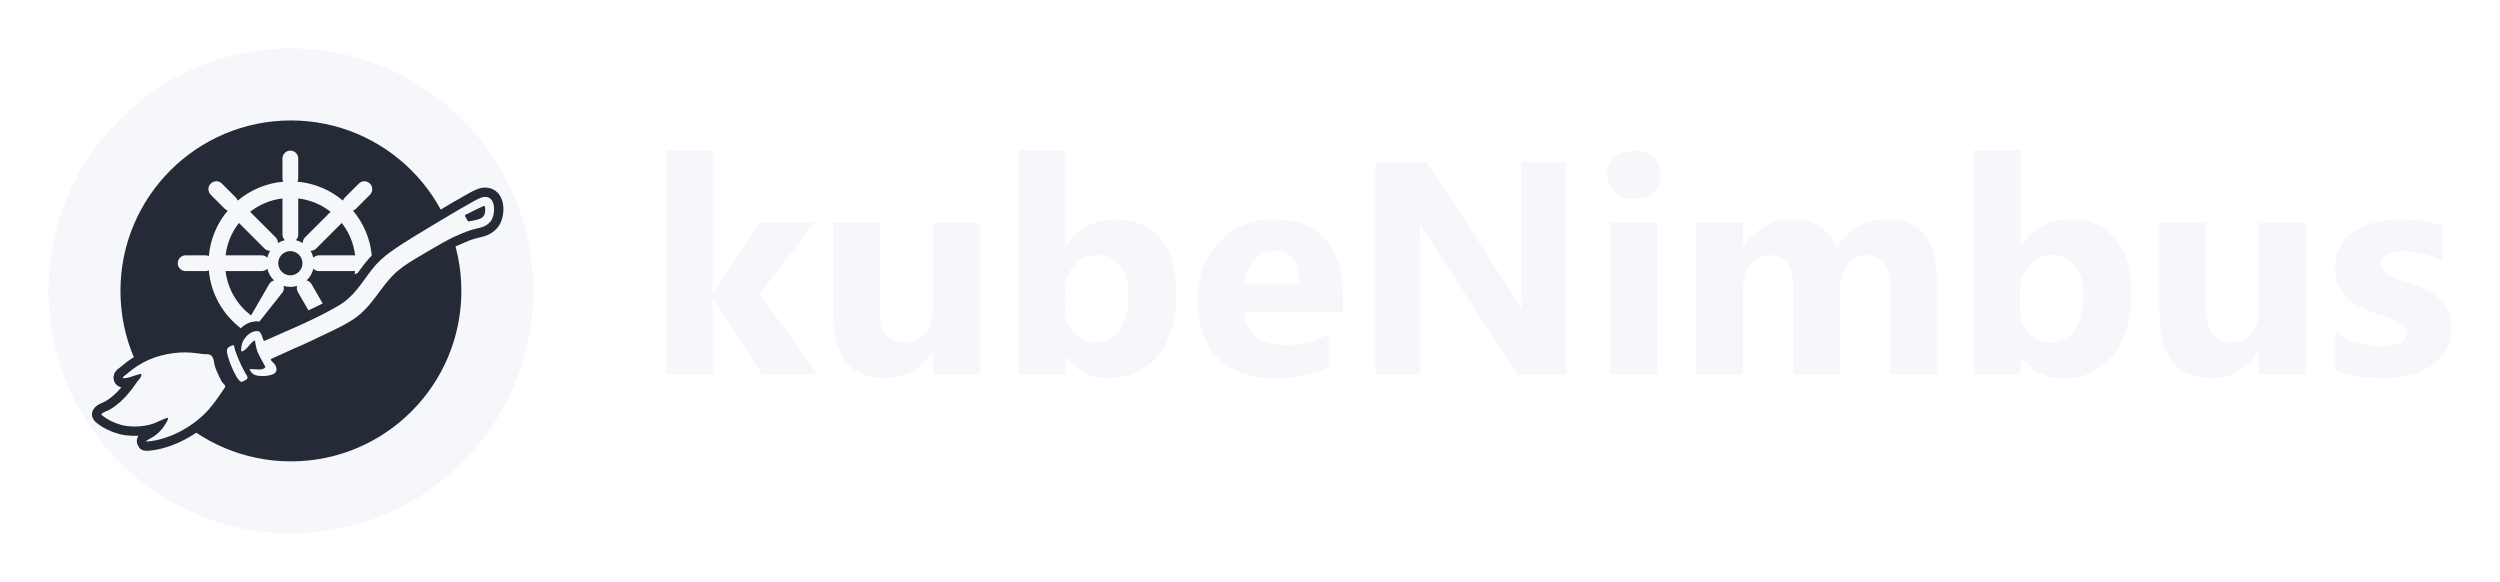
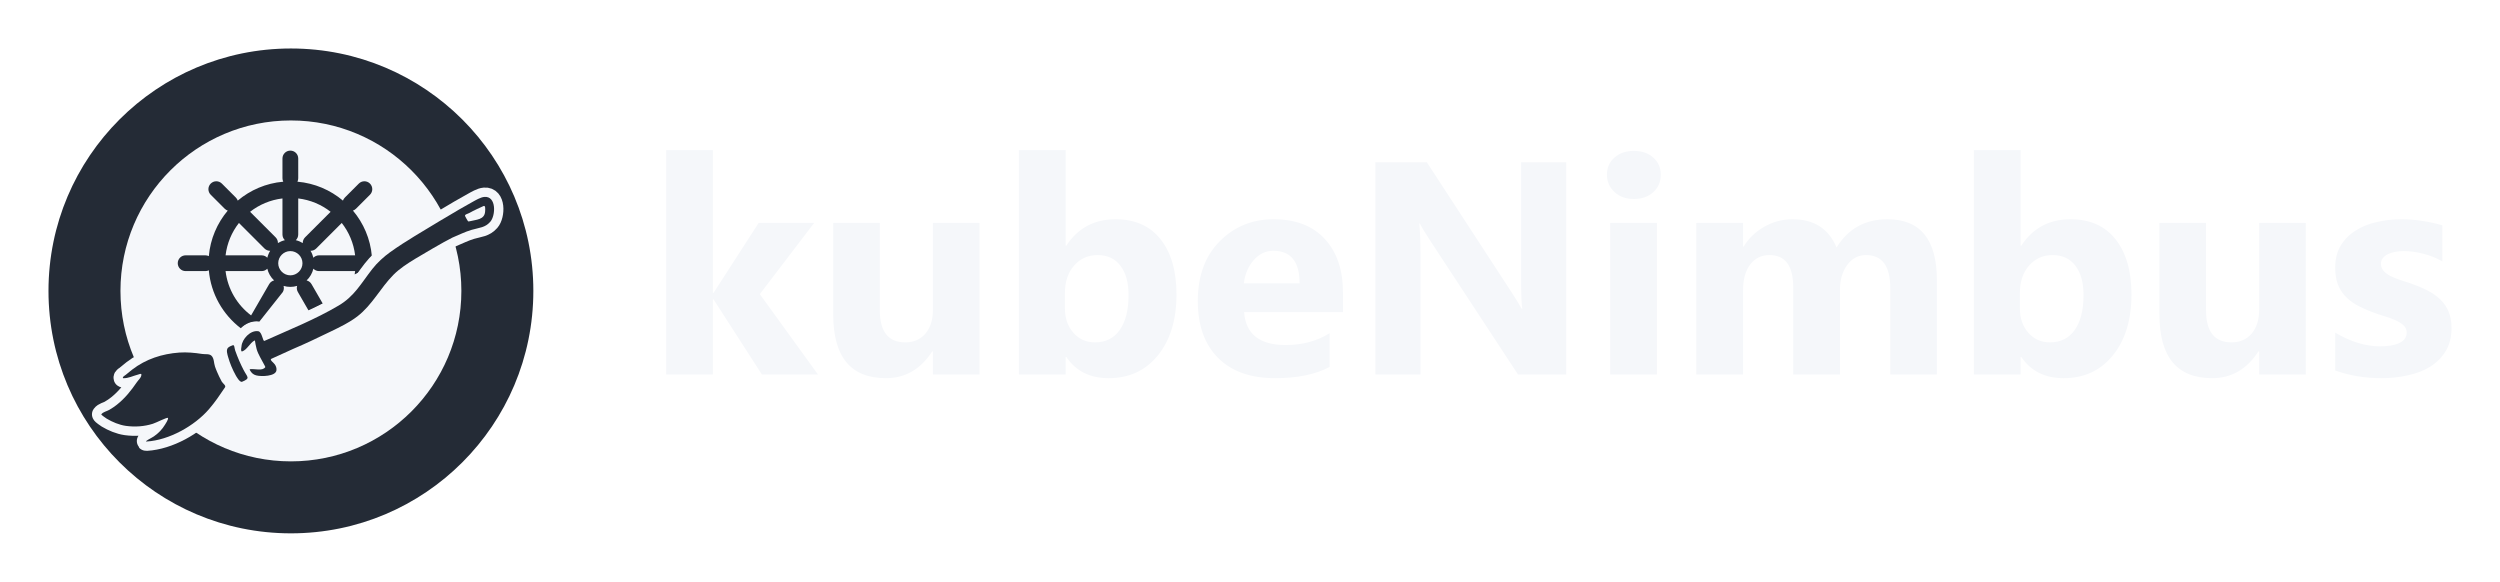
<svg xmlns="http://www.w3.org/2000/svg" width="1237.48" height="288" viewBox="-24 -24 1237.48 288" version="1.1" id="svg4">
  <defs id="defs4" />
  <g transform="scale(0.234375)" id="g4">
    <g id="base">
-       <circle fill="#F5F7FA" cx="512" cy="512" r="512" id="circle1" />
-       <circle fill="#242B36" cx="512" cy="512" r="360" id="circle2" />
+       <circle fill="#242B36" cx="512" cy="512" r="512" id="circle1" />
+       <circle fill="#F5F7FA" cx="512" cy="512" r="360" id="circle2" />
    </g>
    <g id="mascot-helm">
-       <path id="helm-wheel" fill="#F5F7FA" d="M510.8,215.7C501.58,215.7 494.15,223.13 494.15,232.35C494.15,232.35 494.15,274.05 494.15,274.05C494.15,276.67 494.75,279.14 495.82,281.34C459.41,284.49 426.18,298.99 399.7,321.28C398.9,318.93 397.57,316.71 395.68,314.83C395.68,314.83 366.19,285.34 366.19,285.34C359.67,278.82 349.17,278.82 342.64,285.34C336.12,291.86 336.12,302.36 342.64,308.89C342.64,308.89 372.13,338.38 372.13,338.38C374.01,340.26 376.22,341.6 378.58,342.4C356.29,368.88 341.79,402.11 338.64,438.52C336.44,437.45 333.96,436.85 331.35,436.85C331.35,436.85 289.65,436.85 289.65,436.85C280.43,436.85 273,444.28 273,453.5C273,462.72 280.43,470.15 289.65,470.15C289.65,470.15 331.35,470.15 331.35,470.15C333.97,470.15 336.44,469.55 338.64,468.48C342.94,518.27 368.48,562.11 406.11,590.86C415.54,581.81 429.25,574.42 445.28,576.92C445.28,576.92 494.89,514.35 494.89,514.35C497.25,510.26 497.69,505.6 496.48,501.41C501.12,502.8 505.94,503.5 510.79,503.5C515.64,503.5 520.46,502.8 525.1,501.41C523.89,505.6 524.33,510.26 526.69,514.35C526.69,514.35 549.03,553.04 549.03,553.04C559.27,548.36 569.36,543.63 579.19,538.67C579.19,538.67 555.54,497.7 555.54,497.7C553.18,493.61 549.36,490.9 545.13,489.85C552.21,483.16 557.19,474.54 559.44,465.06C562.46,468.2 566.72,470.15 571.44,470.15C571.44,470.15 647.6,470.15 647.6,470.15C647.33,472.5 646.99,474.83 646.6,477.14C646.6,477.14 656.05,472.6 656.05,472.6C663.9,461.65 672.5,450.49 683.21,438.39C683.12,438.43 683.04,438.47 682.95,438.51C679.8,402.1 665.3,368.87 643.01,342.39C645.36,341.59 647.58,340.25 649.46,338.37C649.46,338.37 678.95,308.88 678.95,308.88C685.47,302.36 685.47,291.86 678.95,285.33C672.43,278.81 661.93,278.81 655.41,285.33C655.41,285.33 625.92,314.82 625.92,314.82C624.04,316.7 622.7,318.91 621.9,321.27C595.42,298.98 562.19,284.48 525.78,281.33C526.85,279.13 527.45,276.66 527.45,274.04C527.45,274.04 527.45,232.34 527.45,232.34C527.45,223.12 520.03,215.69 510.8,215.69C510.8,215.69 510.8,215.7 510.8,215.7ZM494.15,316.69C494.15,316.69 494.15,392.85 494.15,392.85C494.15,397.58 496.1,401.83 499.24,404.86C494.06,406.09 489.11,408.14 484.58,410.93C484.66,406.57 483.03,402.18 479.69,398.84C479.69,398.84 425.77,344.92 425.77,344.92C445.06,329.81 468.5,319.75 494.15,316.69ZM527.45,316.69C553.1,319.76 576.54,329.82 595.83,344.92C595.83,344.92 541.91,398.84 541.91,398.84C538.57,402.18 536.94,406.57 537.02,410.93C532.49,408.14 527.54,406.09 522.36,404.86C525.5,401.84 527.45,397.58 527.45,392.85C527.45,392.85 527.45,316.69 527.45,316.69ZM402.22,368.47C402.22,368.47 456.14,422.39 456.14,422.39C459.48,425.73 463.87,427.36 468.23,427.28C465.44,431.82 463.39,436.77 462.16,441.95C459.14,438.81 454.88,436.86 450.16,436.86C450.16,436.86 374,436.86 374,436.86C377.07,411.21 387.13,387.77 402.24,368.48C402.24,368.48 402.22,368.47 402.22,368.47ZM619.37,368.47C634.48,387.76 644.54,411.2 647.61,436.85C647.61,436.85 571.45,436.85 571.45,436.85C566.72,436.85 562.47,438.8 559.45,441.94C558.22,436.76 556.17,431.81 553.38,427.27C557.74,427.35 562.13,425.72 565.47,422.38C565.47,422.38 619.37,368.47 619.37,368.47ZM510.8,427.9C524.84,427.9 536.4,439.46 536.4,453.5C536.4,467.54 524.84,479.1 510.8,479.1C496.76,479.1 485.2,467.54 485.2,453.5C485.2,439.46 496.76,427.9 510.8,427.9ZM462.15,465.06C464.4,474.54 469.38,483.16 476.46,489.85C472.23,490.9 468.41,493.61 466.05,497.7C466.05,497.7 427.92,563.74 427.92,563.74C398.69,541.77 378.55,508.41 373.98,470.15C373.98,470.15 450.14,470.15 450.14,470.15C454.87,470.15 459.12,468.2 462.14,465.06C462.14,465.06 462.15,465.06 462.15,465.06Z" />
+       <path id="helm-wheel" fill="#242B36" d="M510.8,215.7C501.58,215.7 494.15,223.13 494.15,232.35C494.15,232.35 494.15,274.05 494.15,274.05C494.15,276.67 494.75,279.14 495.82,281.34C459.41,284.49 426.18,298.99 399.7,321.28C398.9,318.93 397.57,316.71 395.68,314.83C395.68,314.83 366.19,285.34 366.19,285.34C359.67,278.82 349.17,278.82 342.64,285.34C336.12,291.86 336.12,302.36 342.64,308.89C342.64,308.89 372.13,338.38 372.13,338.38C374.01,340.26 376.22,341.6 378.58,342.4C356.29,368.88 341.79,402.11 338.64,438.52C336.44,437.45 333.96,436.85 331.35,436.85C331.35,436.85 289.65,436.85 289.65,436.85C280.43,436.85 273,444.28 273,453.5C273,462.72 280.43,470.15 289.65,470.15C289.65,470.15 331.35,470.15 331.35,470.15C333.97,470.15 336.44,469.55 338.64,468.48C342.94,518.27 368.48,562.11 406.11,590.86C415.54,581.81 429.25,574.42 445.28,576.92C445.28,576.92 494.89,514.35 494.89,514.35C497.25,510.26 497.69,505.6 496.48,501.41C501.12,502.8 505.94,503.5 510.79,503.5C515.64,503.5 520.46,502.8 525.1,501.41C523.89,505.6 524.33,510.26 526.69,514.35C526.69,514.35 549.03,553.04 549.03,553.04C559.27,548.36 569.36,543.63 579.19,538.67C579.19,538.67 555.54,497.7 555.54,497.7C553.18,493.61 549.36,490.9 545.13,489.85C552.21,483.16 557.19,474.54 559.44,465.06C562.46,468.2 566.72,470.15 571.44,470.15C571.44,470.15 647.6,470.15 647.6,470.15C647.33,472.5 646.99,474.83 646.6,477.14C646.6,477.14 656.05,472.6 656.05,472.6C663.9,461.65 672.5,450.49 683.21,438.39C683.12,438.43 683.04,438.47 682.95,438.51C679.8,402.1 665.3,368.87 643.01,342.39C645.36,341.59 647.58,340.25 649.46,338.37C649.46,338.37 678.95,308.88 678.95,308.88C685.47,302.36 685.47,291.86 678.95,285.33C672.43,278.81 661.93,278.81 655.41,285.33C655.41,285.33 625.92,314.82 625.92,314.82C624.04,316.7 622.7,318.91 621.9,321.27C595.42,298.98 562.19,284.48 525.78,281.33C526.85,279.13 527.45,276.66 527.45,274.04C527.45,274.04 527.45,232.34 527.45,232.34C527.45,223.12 520.03,215.69 510.8,215.69C510.8,215.69 510.8,215.7 510.8,215.7ZM494.15,316.69C494.15,316.69 494.15,392.85 494.15,392.85C494.15,397.58 496.1,401.83 499.24,404.86C494.06,406.09 489.11,408.14 484.58,410.93C484.66,406.57 483.03,402.18 479.69,398.84C479.69,398.84 425.77,344.92 425.77,344.92C445.06,329.81 468.5,319.75 494.15,316.69ZM527.45,316.69C553.1,319.76 576.54,329.82 595.83,344.92C595.83,344.92 541.91,398.84 541.91,398.84C538.57,402.18 536.94,406.57 537.02,410.93C532.49,408.14 527.54,406.09 522.36,404.86C525.5,401.84 527.45,397.58 527.45,392.85C527.45,392.85 527.45,316.69 527.45,316.69ZM402.22,368.47C402.22,368.47 456.14,422.39 456.14,422.39C459.48,425.73 463.87,427.36 468.23,427.28C465.44,431.82 463.39,436.77 462.16,441.95C459.14,438.81 454.88,436.86 450.16,436.86C450.16,436.86 374,436.86 374,436.86C377.07,411.21 387.13,387.77 402.24,368.48C402.24,368.48 402.22,368.47 402.22,368.47ZM619.37,368.47C634.48,387.76 644.54,411.2 647.61,436.85C647.61,436.85 571.45,436.85 571.45,436.85C566.72,436.85 562.47,438.8 559.45,441.94C558.22,436.76 556.17,431.81 553.38,427.27C557.74,427.35 562.13,425.72 565.47,422.38C565.47,422.38 619.37,368.47 619.37,368.47ZM510.8,427.9C524.84,427.9 536.4,439.46 536.4,453.5C536.4,467.54 524.84,479.1 510.8,479.1C496.76,479.1 485.2,467.54 485.2,453.5C485.2,439.46 496.76,427.9 510.8,427.9ZM462.15,465.06C464.4,474.54 469.38,483.16 476.46,489.85C472.23,490.9 468.41,493.61 466.05,497.7C466.05,497.7 427.92,563.74 427.92,563.74C398.69,541.77 378.55,508.41 373.98,470.15C373.98,470.15 450.14,470.15 450.14,470.15C454.87,470.15 459.12,468.2 462.14,465.06C462.14,465.06 462.15,465.06 462.15,465.06Z" />
    </g>
    <g id="brand-broom">
-       <g id="broom-clearance" fill="#242B36" stroke="#242B36" stroke-width="39.451" stroke-linejoin="round" stroke-linecap="round">
+       <g id="broom-clearance" fill="#F5F7FA" stroke="#F5F7FA" stroke-width="39.451" stroke-linejoin="round" stroke-linecap="round">
        <path d="M276.35,642.19C239.95,644.85 205.83,655.8 176.63,678.28C172.1,681.74 167.76,685.38 163.42,689.03C161.15,691.1 156.22,692.98 157.2,695.94C157.3,696.23 157.7,696.33 157.99,696.33C168.45,696.83 178.51,691.4 188.67,688.84C191.13,688.24 196.06,685.78 196.16,688.24C196.66,694.56 190.24,699.49 186.69,704.72C174.56,722.47 161.64,738.64 144.78,752.06C139.55,756.3 134.22,759.75 128.41,763.2C122.78,766.46 115.29,767.44 111.54,772.67C110.85,773.66 121.8,781.05 122.88,781.74C134.91,788.94 149.51,795.06 163.42,797.03C182.55,799.69 201.98,798.41 220.42,792.59C227.72,790.32 250.51,778.39 252.28,780.26C254.16,782.43 246.36,794.07 246.07,794.57C240.15,804.43 232.06,812.71 222.59,819.22C217.47,822.77 201,830.47 207.31,830.07C254.65,827.21 308.4,797.13 338.98,761.72C352.39,746.04 360.97,733.22 372.8,715.66C375.37,711.82 368.37,707.58 366,703.63C362.65,698.01 358.01,687.55 355.94,682.82C354.46,679.17 352.88,675.52 351.7,671.87C349.04,664.28 350.02,654.61 344.3,648.99C339.57,644.26 331.18,646.23 324.58,645.14C308.89,642.68 292.23,641.1 276.35,642.19Z" id="path2" />
        <path d="M852.92,399.46C835.76,407.75 785.07,437.73 774.02,444.44C758.14,454.2 741.87,464.56 728.65,477.87C700.84,505.88 684.17,541.29 652.31,565.85C635.35,578.87 615.53,588.33 596.39,597.61C511.28,638.54 563.25,612.89 470.64,655.4C466.4,657.37 475.48,663.59 478.14,667.43C480.6,670.98 481.98,675.23 481.49,679.47C480.11,692.78 449.14,692.98 439.67,690.61C437.8,690.22 435.93,689.43 434.15,688.64C431.98,687.55 430.01,685.78 428.43,683.9C424.39,678.78 424.78,677.4 425.37,677.3C436.22,675.92 451.8,681.93 457.92,672.96C458.51,672.07 446.97,653.13 442.73,643.37C439.67,636.37 439.18,633.51 437.31,624.73C436.81,622.56 436.71,620.29 436.22,618.12C436.02,617.53 435.83,616.35 435.24,616.64C425.08,622.07 419.65,636.17 409,639.82C408.61,639.92 408.11,640.02 407.92,639.72C405.75,636.96 407.32,632.62 407.62,629.07C408.8,613.58 426.36,594.55 442.93,597.11C451.41,598.39 452.3,619.21 456.14,617.53C507.63,594.35 563.65,572.06 612.86,542.87C646.2,523.14 659.81,496.61 683.88,465.74C694.23,452.52 707.74,440.1 721.35,430.33C755.08,406.07 791.28,385.85 826.59,364.15C828.36,363.07 836.65,358.24 838.33,357.25C853.02,348.28 879.85,332.59 895.63,324.01C901.64,320.76 912.49,314.05 920.68,313.46C946.22,311.39 944.65,352.81 933.01,366.03C921.96,378.55 910.72,378.06 893.46,383.09C879.16,387.33 866.63,393.84 852.92,399.46Z" id="path3" />
        <path d="M389.28,626.7C386.91,627.59 381.09,629.66 378.82,632.42C374.78,637.16 378.03,646.62 379.22,651.06C382.96,664.48 388.78,678.38 395.59,690.51C396.38,691.8 403.87,706 409,703.83C427.35,696.13 419.95,694.56 411.76,678.38C408.61,672.27 405.65,666.05 402.89,659.74C399.83,652.54 396.87,645.24 394.31,637.85C392.63,633.01 392.92,625.32 389.28,626.7Z" id="path4" />
      </g>
-       <path id="broom-bristles" fill="#F5F7FA" d="M276.35,642.19C239.95,644.85 205.83,655.8 176.63,678.28C172.1,681.74 167.76,685.38 163.42,689.03C161.15,691.1 156.22,692.98 157.2,695.94C157.3,696.23 157.7,696.33 157.99,696.33C168.45,696.83 178.51,691.4 188.67,688.84C191.13,688.24 196.06,685.78 196.16,688.24C196.66,694.56 190.24,699.49 186.69,704.72C174.56,722.47 161.64,738.64 144.78,752.06C139.55,756.3 134.22,759.75 128.41,763.2C122.78,766.46 115.29,767.44 111.54,772.67C110.85,773.66 121.8,781.05 122.88,781.74C134.91,788.94 149.51,795.06 163.42,797.03C182.55,799.69 201.98,798.41 220.42,792.59C227.72,790.32 250.51,778.39 252.28,780.26C254.16,782.43 246.36,794.07 246.07,794.57C240.15,804.43 232.06,812.71 222.59,819.22C217.47,822.77 201,830.47 207.31,830.07C254.65,827.21 308.4,797.13 338.98,761.72C352.39,746.04 360.97,733.22 372.8,715.66C375.37,711.82 368.37,707.58 366,703.63C362.65,698.01 358.01,687.55 355.94,682.82C354.46,679.17 352.88,675.52 351.7,671.87C349.04,664.28 350.02,654.61 344.3,648.99C339.57,644.26 331.18,646.23 324.58,645.14C308.89,642.68 292.23,641.1 276.35,642.19Z" />
-       <path id="broom-handle" fill="#F5F7FA" d="M852.92,399.46C835.76,407.75 785.07,437.73 774.02,444.44C758.14,454.2 741.87,464.56 728.65,477.87C700.84,505.88 684.17,541.29 652.31,565.85C635.35,578.87 615.53,588.33 596.39,597.61C511.28,638.54 563.25,612.89 470.64,655.4C466.4,657.37 475.48,663.59 478.14,667.43C480.6,670.98 481.98,675.23 481.49,679.47C480.11,692.78 449.14,692.98 439.67,690.61C437.8,690.22 435.93,689.43 434.15,688.64C431.98,687.55 430.01,685.78 428.43,683.9C424.39,678.78 424.78,677.4 425.37,677.3C436.22,675.92 451.8,681.93 457.92,672.96C458.51,672.07 446.97,653.13 442.73,643.37C439.67,636.37 439.18,633.51 437.31,624.73C436.81,622.56 436.71,620.29 436.22,618.12C436.02,617.53 435.83,616.35 435.24,616.64C425.08,622.07 419.65,636.17 409,639.82C408.61,639.92 408.11,640.02 407.92,639.72C405.75,636.96 407.32,632.62 407.62,629.07C408.8,613.58 426.36,594.55 442.93,597.11C451.41,598.39 452.3,619.21 456.14,617.53C507.63,594.35 563.65,572.06 612.86,542.87C646.2,523.14 659.81,496.61 683.88,465.74C694.23,452.52 707.74,440.1 721.35,430.33C755.08,406.07 791.28,385.85 826.59,364.15C828.36,363.07 836.65,358.24 838.33,357.25C853.02,348.28 879.85,332.59 895.63,324.01C901.64,320.76 912.49,314.05 920.68,313.46C946.22,311.39 944.65,352.81 933.01,366.03C921.96,378.55 910.72,378.06 893.46,383.09C879.16,387.33 866.63,393.84 852.92,399.46Z" />
-       <path id="broom-ferrule" fill="#F5F7FA" d="M389.28,626.7C386.91,627.59 381.09,629.66 378.82,632.42C374.78,637.16 378.03,646.62 379.22,651.06C382.96,664.48 388.78,678.38 395.59,690.51C396.38,691.8 403.87,706 409,703.83C427.35,696.13 419.95,694.56 411.76,678.38C408.61,672.27 405.65,666.05 402.89,659.74C399.83,652.54 396.87,645.24 394.31,637.85C392.63,633.01 392.92,625.32 389.28,626.7Z" />
-       <path id="broom-grip-slot" fill="#242B36" d="M918.71,332.79C910.62,336.44 897.5,342.46 889.02,347.29C885.77,349.16 878.27,350.54 879.85,354C881.43,357.35 883.4,360.6 885.37,363.86C886.46,365.63 887.15,365.54 889.02,365.04C903.72,361.29 921.07,361.79 922.16,344.13C922.46,339.5 923.15,330.72 918.71,332.79Z" />
+       <path id="broom-bristles" fill="#242B36" d="M276.35,642.19C239.95,644.85 205.83,655.8 176.63,678.28C172.1,681.74 167.76,685.38 163.42,689.03C161.15,691.1 156.22,692.98 157.2,695.94C157.3,696.23 157.7,696.33 157.99,696.33C168.45,696.83 178.51,691.4 188.67,688.84C191.13,688.24 196.06,685.78 196.16,688.24C196.66,694.56 190.24,699.49 186.69,704.72C174.56,722.47 161.64,738.64 144.78,752.06C139.55,756.3 134.22,759.75 128.41,763.2C122.78,766.46 115.29,767.44 111.54,772.67C110.85,773.66 121.8,781.05 122.88,781.74C134.91,788.94 149.51,795.06 163.42,797.03C182.55,799.69 201.98,798.41 220.42,792.59C227.72,790.32 250.51,778.39 252.28,780.26C254.16,782.43 246.36,794.07 246.07,794.57C240.15,804.43 232.06,812.71 222.59,819.22C217.47,822.77 201,830.47 207.31,830.07C254.65,827.21 308.4,797.13 338.98,761.72C352.39,746.04 360.97,733.22 372.8,715.66C375.37,711.82 368.37,707.58 366,703.63C362.65,698.01 358.01,687.55 355.94,682.82C354.46,679.17 352.88,675.52 351.7,671.87C349.04,664.28 350.02,654.61 344.3,648.99C339.57,644.26 331.18,646.23 324.58,645.14C308.89,642.68 292.23,641.1 276.35,642.19Z" />
+       <path id="broom-handle" fill="#242B36" d="M852.92,399.46C835.76,407.75 785.07,437.73 774.02,444.44C758.14,454.2 741.87,464.56 728.65,477.87C700.84,505.88 684.17,541.29 652.31,565.85C635.35,578.87 615.53,588.33 596.39,597.61C511.28,638.54 563.25,612.89 470.64,655.4C466.4,657.37 475.48,663.59 478.14,667.43C480.6,670.98 481.98,675.23 481.49,679.47C480.11,692.78 449.14,692.98 439.67,690.61C437.8,690.22 435.93,689.43 434.15,688.64C431.98,687.55 430.01,685.78 428.43,683.9C424.39,678.78 424.78,677.4 425.37,677.3C436.22,675.92 451.8,681.93 457.92,672.96C458.51,672.07 446.97,653.13 442.73,643.37C439.67,636.37 439.18,633.51 437.31,624.73C436.81,622.56 436.71,620.29 436.22,618.12C436.02,617.53 435.83,616.35 435.24,616.64C425.08,622.07 419.65,636.17 409,639.82C408.61,639.92 408.11,640.02 407.92,639.72C405.75,636.96 407.32,632.62 407.62,629.07C408.8,613.58 426.36,594.55 442.93,597.11C451.41,598.39 452.3,619.21 456.14,617.53C507.63,594.35 563.65,572.06 612.86,542.87C646.2,523.14 659.81,496.61 683.88,465.74C694.23,452.52 707.74,440.1 721.35,430.33C755.08,406.07 791.28,385.85 826.59,364.15C828.36,363.07 836.65,358.24 838.33,357.25C853.02,348.28 879.85,332.59 895.63,324.01C901.64,320.76 912.49,314.05 920.68,313.46C946.22,311.39 944.65,352.81 933.01,366.03C921.96,378.55 910.72,378.06 893.46,383.09C879.16,387.33 866.63,393.84 852.92,399.46Z" />
+       <path id="broom-ferrule" fill="#242B36" d="M389.28,626.7C386.91,627.59 381.09,629.66 378.82,632.42C374.78,637.16 378.03,646.62 379.22,651.06C382.96,664.48 388.78,678.38 395.59,690.51C396.38,691.8 403.87,706 409,703.83C427.35,696.13 419.95,694.56 411.76,678.38C408.61,672.27 405.65,666.05 402.89,659.74C399.83,652.54 396.87,645.24 394.31,637.85C392.63,633.01 392.92,625.32 389.28,626.7Z" />
+       <path id="broom-grip-slot" fill="#F5F7FA" d="M918.71,332.79C910.62,336.44 897.5,342.46 889.02,347.29C885.77,349.16 878.27,350.54 879.85,354C881.43,357.35 883.4,360.6 885.37,363.86C886.46,365.63 887.15,365.54 889.02,365.04C903.72,361.29 921.07,361.79 922.16,344.13C922.46,339.5 923.15,330.72 918.71,332.79Z" />
    </g>
  </g>
  <path d="m 380.888,161.363 h -27.759 l -23.95,-37.207 h -0.293 v 37.207 H 305.741 V 50.328 h 23.145 v 70.679 h 0.293 l 22.339,-34.644 h 27.466 l -26.88,35.229 z m 79.98,0 h -23.071 v -11.426 h -0.366 q -8.569,13.257 -22.925,13.257 -26.074,0 -26.074,-31.567 V 86.363 h 23.071 v 43.213 q 0,15.894 12.598,15.894 6.226,0 9.961,-4.321 3.735,-4.395 3.735,-11.865 V 86.363 h 23.071 z m 42.92,-8.716 h -0.293 v 8.716 H 480.351 V 50.328 h 23.145 V 97.642 h 0.293 q 8.569,-13.11 24.39,-13.11 14.502,0 22.339,9.961 7.837,9.961 7.837,27.246 0,18.75 -9.155,30.103 -9.155,11.353 -24.463,11.353 -13.843,0 -20.947,-10.547 z m -0.659,-31.641 v 7.69 q 0,7.251 4.175,12.012 4.175,4.761 10.693,4.761 7.91,0 12.231,-6.079 4.395,-6.152 4.395,-17.358 0,-9.302 -4.028,-14.502 -3.955,-5.273 -11.353,-5.273 -6.958,0 -11.572,5.2 -4.541,5.2 -4.541,13.55 z m 137.622,9.448 H 591.825 q 1.172,16.333 20.581,16.333 12.378,0 21.753,-5.859 v 16.699 q -10.4,5.566 -27.026,5.566 -18.164,0 -28.198,-10.034 -10.034,-10.107 -10.034,-28.125 0,-18.677 10.84,-29.59 10.84,-10.913 26.66,-10.913 16.406,0 25.342,9.741 9.009,9.741 9.009,26.44 z m -21.46,-14.209 q 0,-16.113 -13.037,-16.113 -5.566,0 -9.668,4.614 -4.028,4.614 -4.907,11.499 z m 131.982,45.117 H 727.396 L 684.11,95.372 q -3.809,-5.786 -5.273,-8.716 h -0.293 q 0.586,5.566 0.586,16.992 v 57.715 H 656.791 V 56.334 h 25.488 l 41.675,63.94 q 2.856,4.321 5.273,8.569 h 0.293 q -0.586,-3.662 -0.586,-14.429 V 56.334 h 22.339 z m 33.472,-86.865 q -5.859,0 -9.595,-3.442 -3.735,-3.516 -3.735,-8.569 0,-5.2 3.735,-8.496 3.735,-3.296 9.595,-3.296 5.933,0 9.595,3.296 3.735,3.296 3.735,8.496 0,5.273 -3.735,8.643 -3.662,3.369 -9.595,3.369 z M 796.171,161.363 H 773.026 V 86.363 h 23.145 z m 138.574,0 h -23.071 v -42.773 q 0,-16.333 -12.012,-16.333 -5.713,0 -9.302,4.907 -3.589,4.907 -3.589,12.231 v 41.968 h -23.145 v -43.213 q 0,-15.894 -11.792,-15.894 -5.933,0 -9.521,4.688 -3.516,4.688 -3.516,12.744 v 41.675 H 815.653 V 86.363 h 23.145 v 11.719 h 0.293 q 3.589,-6.006 10.034,-9.741 6.519,-3.809 14.209,-3.809 15.894,0 21.753,13.989 8.569,-13.989 25.195,-13.989 24.463,0 24.463,30.176 z m 41.748,-8.716 h -0.293 v 8.716 H 953.056 V 50.328 H 976.2 V 97.642 h 0.293 q 8.569,-13.11 24.39,-13.11 14.502,0 22.339,9.961 7.837,9.961 7.837,27.246 0,18.75 -9.155,30.103 -9.155,11.353 -24.463,11.353 -13.843,0 -20.947,-10.547 z m -0.659,-31.641 v 7.69 q 0,7.251 4.175,12.012 4.175,4.761 10.693,4.761 7.91,0 12.231,-6.079 4.394,-6.152 4.394,-17.358 0,-9.302 -4.028,-14.502 -3.955,-5.273 -11.353,-5.273 -6.958,0 -11.572,5.2 -4.541,5.2 -4.541,13.55 z m 141.504,40.356 h -23.071 v -11.426 h -0.366 q -8.569,13.257 -22.925,13.257 -26.074,0 -26.074,-31.567 V 86.363 h 23.071 v 43.213 q 0,15.894 12.598,15.894 6.226,0 9.961,-4.321 3.735,-4.395 3.735,-11.865 V 86.363 h 23.071 z m 14.575,-1.978 v -18.75 q 5.713,3.442 11.352,5.127 5.713,1.685 10.767,1.685 6.152,0 9.668,-1.685 3.589,-1.685 3.589,-5.127 0,-2.197 -1.611,-3.662 -1.611,-1.465 -4.175,-2.563 -2.49,-1.099 -5.493,-1.978 -3.003,-0.879 -5.786,-1.978 -4.468,-1.685 -7.91,-3.589 -3.369,-1.978 -5.713,-4.541 -2.271,-2.563 -3.516,-5.933 -1.172,-3.369 -1.172,-7.983 0,-6.299 2.71,-10.84 2.783,-4.541 7.324,-7.397 4.614,-2.93 10.474,-4.248 5.933,-1.392 12.305,-1.392 4.981,0 10.107,0.806 5.127,0.732 10.107,2.197 v 17.871 q -4.394,-2.563 -9.448,-3.809 -4.981,-1.318 -9.815,-1.318 -2.271,0 -4.321,0.439 -1.978,0.366 -3.516,1.172 -1.538,0.732 -2.417,1.978 -0.879,1.172 -0.879,2.71 0,2.051 1.318,3.516 1.318,1.465 3.442,2.563 2.124,1.025 4.688,1.904 2.637,0.806 5.2,1.685 4.614,1.611 8.35,3.516 3.735,1.904 6.372,4.468 2.71,2.563 4.102,6.006 1.465,3.442 1.465,8.203 0,6.665 -2.93,11.426 -2.857,4.688 -7.691,7.69 -4.761,2.93 -11.059,4.248 -6.226,1.392 -12.964,1.392 -12.378,0 -22.925,-3.809 z" id="text4" style="font-weight:700;font-size:150px;font-family:'Segoe UI', Arial, Helvetica, sans-serif;dominant-baseline:central;fill:#f5f7fa" aria-label="kubeNimbus" />
</svg>
